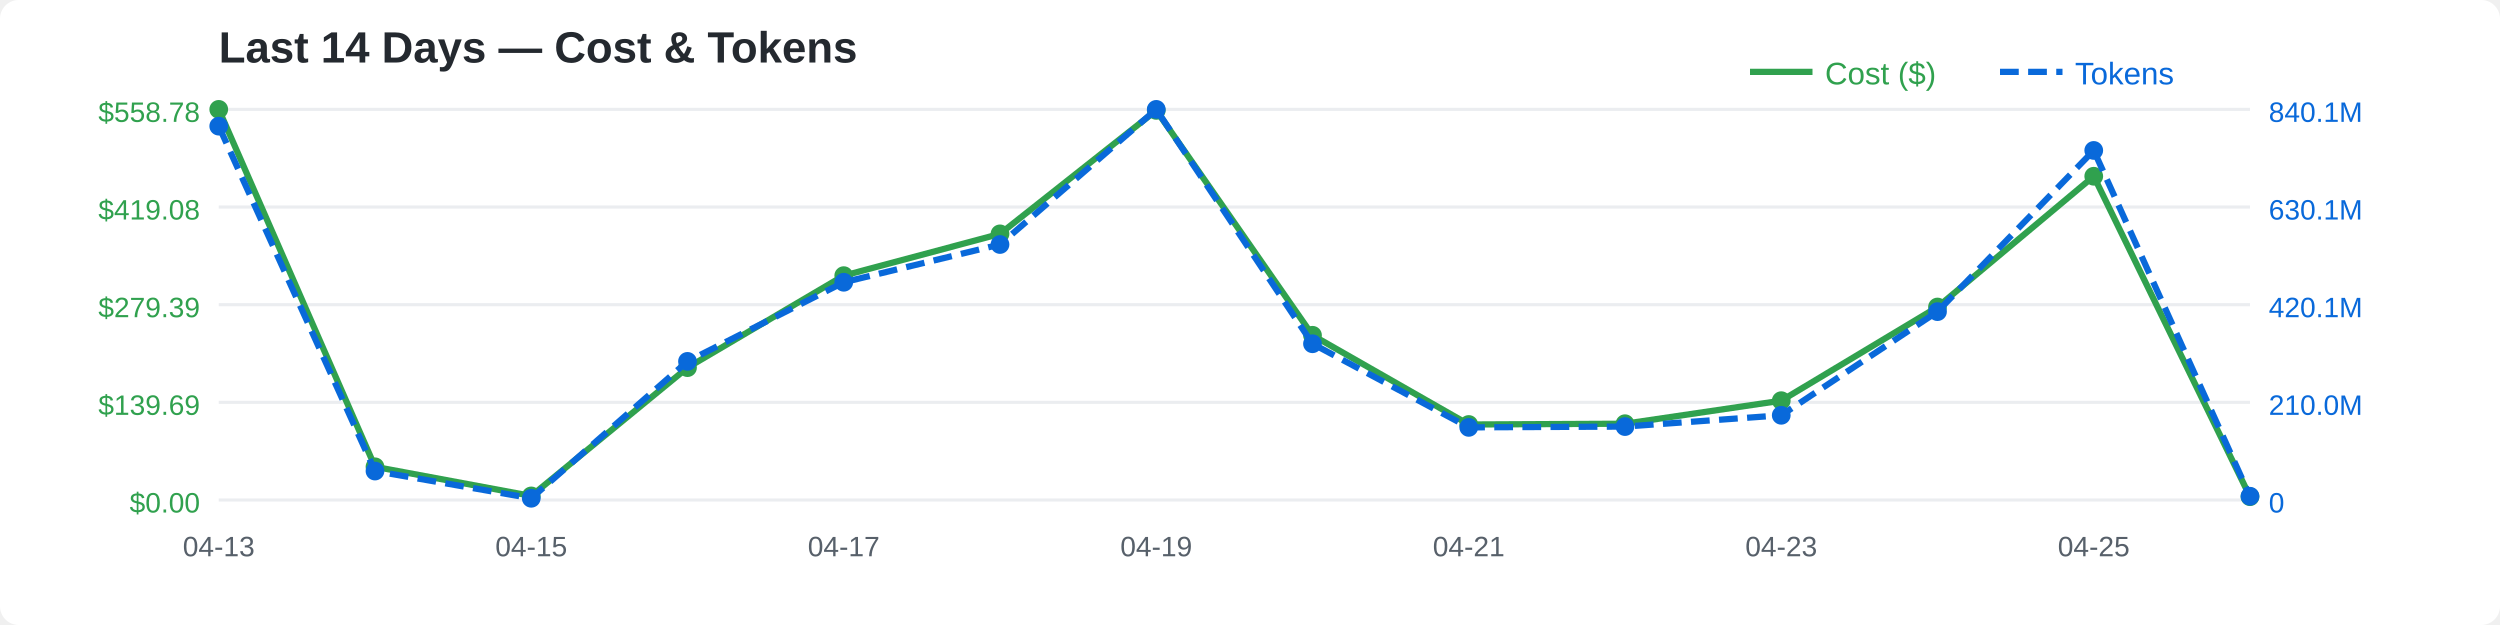
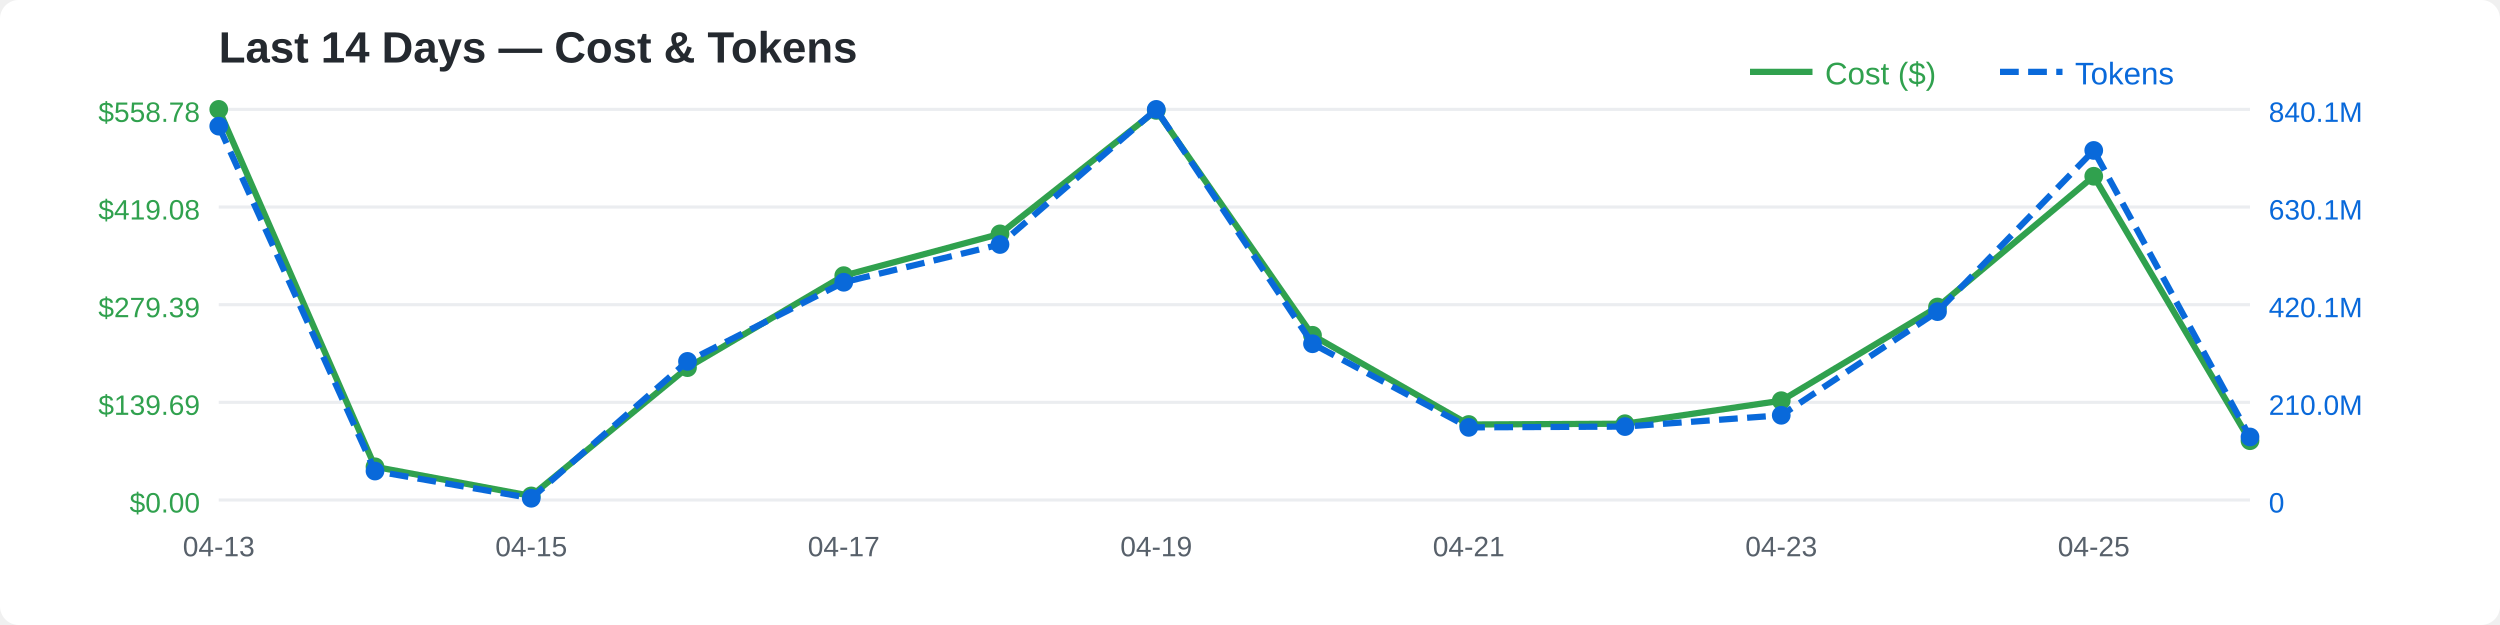
<svg xmlns="http://www.w3.org/2000/svg" width="800" height="200" viewBox="0 0 800 200">
  <rect width="800" height="200" fill="#ffffff" rx="6" />
  <text x="70" y="20" font-family="Arial, sans-serif" font-size="14" fill="#24292f" font-weight="bold">Last 14 Days — Cost &amp; Tokens</text>
  <line x1="70" y1="35.0" x2="720" y2="35.0" stroke="#ebedf0" stroke-width="1" />
  <line x1="70" y1="66.25" x2="720" y2="66.25" stroke="#ebedf0" stroke-width="1" />
  <line x1="70" y1="97.5" x2="720" y2="97.5" stroke="#ebedf0" stroke-width="1" />
  <line x1="70" y1="128.75" x2="720" y2="128.75" stroke="#ebedf0" stroke-width="1" />
  <line x1="70" y1="160.0" x2="720" y2="160.0" stroke="#ebedf0" stroke-width="1" />
  <text x="70.0" y="178" font-family="Arial, sans-serif" font-size="9" fill="#57606a" text-anchor="middle">04-13</text>
  <text x="170.0" y="178" font-family="Arial, sans-serif" font-size="9" fill="#57606a" text-anchor="middle">04-15</text>
  <text x="270.0" y="178" font-family="Arial, sans-serif" font-size="9" fill="#57606a" text-anchor="middle">04-17</text>
  <text x="370.0" y="178" font-family="Arial, sans-serif" font-size="9" fill="#57606a" text-anchor="middle">04-19</text>
  <text x="470.0" y="178" font-family="Arial, sans-serif" font-size="9" fill="#57606a" text-anchor="middle">04-21</text>
  <text x="570.0" y="178" font-family="Arial, sans-serif" font-size="9" fill="#57606a" text-anchor="middle">04-23</text>
  <text x="670.0" y="178" font-family="Arial, sans-serif" font-size="9" fill="#57606a" text-anchor="middle">04-25</text>
  <text x="64" y="39.0" font-family="Arial, sans-serif" font-size="9" fill="#30a14e" text-anchor="end">$558.78</text>
  <text x="64" y="70.25" font-family="Arial, sans-serif" font-size="9" fill="#30a14e" text-anchor="end">$419.08</text>
  <text x="64" y="101.5" font-family="Arial, sans-serif" font-size="9" fill="#30a14e" text-anchor="end">$279.39</text>
  <text x="64" y="132.75" font-family="Arial, sans-serif" font-size="9" fill="#30a14e" text-anchor="end">$139.69</text>
  <text x="64" y="164.0" font-family="Arial, sans-serif" font-size="9" fill="#30a14e" text-anchor="end">$0.00</text>
  <text x="726" y="39.0" font-family="Arial, sans-serif" font-size="9" fill="#0969da">840.1M</text>
  <text x="726" y="70.25" font-family="Arial, sans-serif" font-size="9" fill="#0969da">630.1M</text>
  <text x="726" y="101.5" font-family="Arial, sans-serif" font-size="9" fill="#0969da">420.1M</text>
  <text x="726" y="132.75" font-family="Arial, sans-serif" font-size="9" fill="#0969da">210.0M</text>
  <text x="726" y="164.0" font-family="Arial, sans-serif" font-size="9" fill="#0969da">0</text>
-   <polyline points="70.0,35.0 120.0,149.378 170.0,158.698 220.0,117.642 270.0,88.206 320.0,74.838 370.0,35.327 420.0,107.29 470.0,135.837 520.0,135.588 570.0,128.218 620.0,98.245 670.0,56.4 720.0,158.939" fill="none" stroke="#30a14e" stroke-width="2" />
+   <polyline points="70.0,35.0 120.0,149.378 170.0,158.698 220.0,117.642 270.0,88.206 320.0,74.838 370.0,35.327 420.0,107.29 470.0,135.837 520.0,135.588 570.0,128.218 620.0,98.245 670.0,56.4 720.0,141.026" fill="none" stroke="#30a14e" stroke-width="2" />
  <circle cx="70.0" cy="35.0" r="3" fill="#30a14e">
    </circle>
  <circle cx="120.0" cy="149.378" r="3" fill="#30a14e">
    </circle>
  <circle cx="170.0" cy="158.698" r="3" fill="#30a14e">
    </circle>
  <circle cx="220.0" cy="117.642" r="3" fill="#30a14e">
    </circle>
  <circle cx="270.0" cy="88.206" r="3" fill="#30a14e">
    </circle>
  <circle cx="320.0" cy="74.838" r="3" fill="#30a14e">
    </circle>
  <circle cx="370.0" cy="35.327" r="3" fill="#30a14e">
    </circle>
  <circle cx="420.0" cy="107.29" r="3" fill="#30a14e">
    </circle>
  <circle cx="470.0" cy="135.837" r="3" fill="#30a14e">
    </circle>
  <circle cx="520.0" cy="135.588" r="3" fill="#30a14e">
    </circle>
  <circle cx="570.0" cy="128.218" r="3" fill="#30a14e">
    </circle>
  <circle cx="620.0" cy="98.245" r="3" fill="#30a14e">
    </circle>
  <circle cx="670.0" cy="56.4" r="3" fill="#30a14e">
    </circle>
-   <circle cx="720.0" cy="158.939" r="3" fill="#30a14e">
+   <circle cx="720.0" cy="141.026" r="3" fill="#30a14e">
    </circle>
-   <polyline points="70.0,40.37 120.0,150.739 170.0,159.446 220.0,115.641 270.0,90.324 320.0,78.24 370.0,35.0 420.0,110.002 470.0,136.761 520.0,136.504 570.0,132.893 620.0,99.722 670.0,48.14 720.0,158.801" fill="none" stroke="#0969da" stroke-width="2" stroke-dasharray="6,3" />
+   <polyline points="70.0,40.37 120.0,150.739 170.0,159.446 220.0,115.641 270.0,90.324 320.0,78.24 370.0,35.0 420.0,110.002 470.0,136.761 520.0,136.504 570.0,132.893 620.0,99.722 670.0,48.14 720.0,139.83" fill="none" stroke="#0969da" stroke-width="2" stroke-dasharray="6,3" />
  <circle cx="70.0" cy="40.37" r="3" fill="#0969da">
    </circle>
  <circle cx="120.0" cy="150.739" r="3" fill="#0969da">
    </circle>
  <circle cx="170.0" cy="159.446" r="3" fill="#0969da">
    </circle>
  <circle cx="220.0" cy="115.641" r="3" fill="#0969da">
    </circle>
  <circle cx="270.0" cy="90.324" r="3" fill="#0969da">
    </circle>
  <circle cx="320.0" cy="78.24" r="3" fill="#0969da">
    </circle>
  <circle cx="370.0" cy="35.0" r="3" fill="#0969da">
    </circle>
  <circle cx="420.0" cy="110.002" r="3" fill="#0969da">
    </circle>
  <circle cx="470.0" cy="136.761" r="3" fill="#0969da">
    </circle>
  <circle cx="520.0" cy="136.504" r="3" fill="#0969da">
    </circle>
  <circle cx="570.0" cy="132.893" r="3" fill="#0969da">
    </circle>
  <circle cx="620.0" cy="99.722" r="3" fill="#0969da">
    </circle>
  <circle cx="670.0" cy="48.14" r="3" fill="#0969da">
    </circle>
-   <circle cx="720.0" cy="158.801" r="3" fill="#0969da">
+   <circle cx="720.0" cy="139.83" r="3" fill="#0969da">
    </circle>
  <line x1="560" y1="23" x2="580" y2="23" stroke="#30a14e" stroke-width="2" />
  <text x="584" y="27" font-family="Arial, sans-serif" font-size="10" fill="#30a14e">Cost ($)</text>
  <line x1="640" y1="23" x2="660" y2="23" stroke="#0969da" stroke-width="2" stroke-dasharray="6,3" />
  <text x="664" y="27" font-family="Arial, sans-serif" font-size="10" fill="#0969da">Tokens</text>
</svg>
